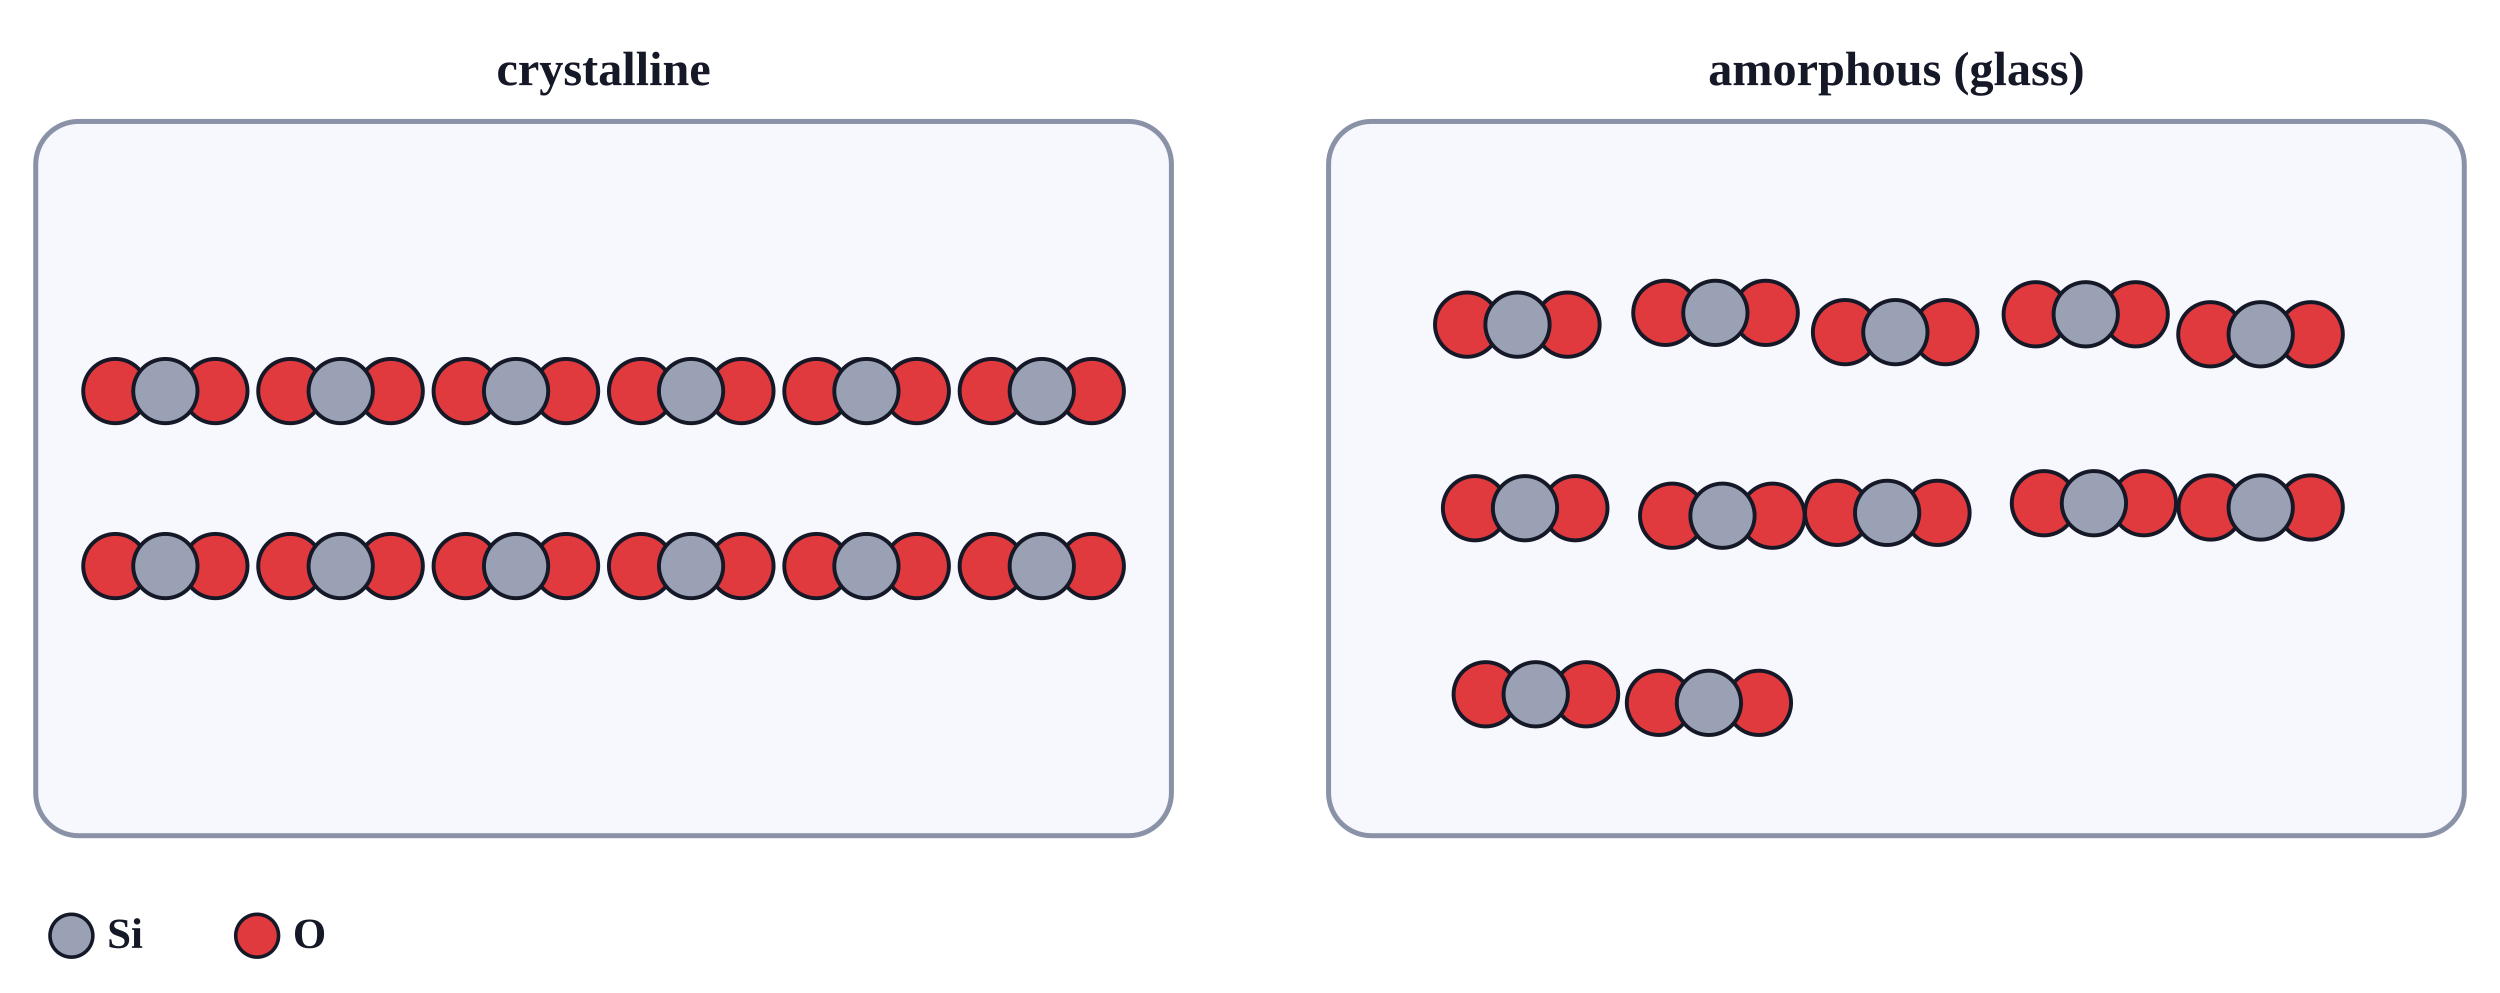
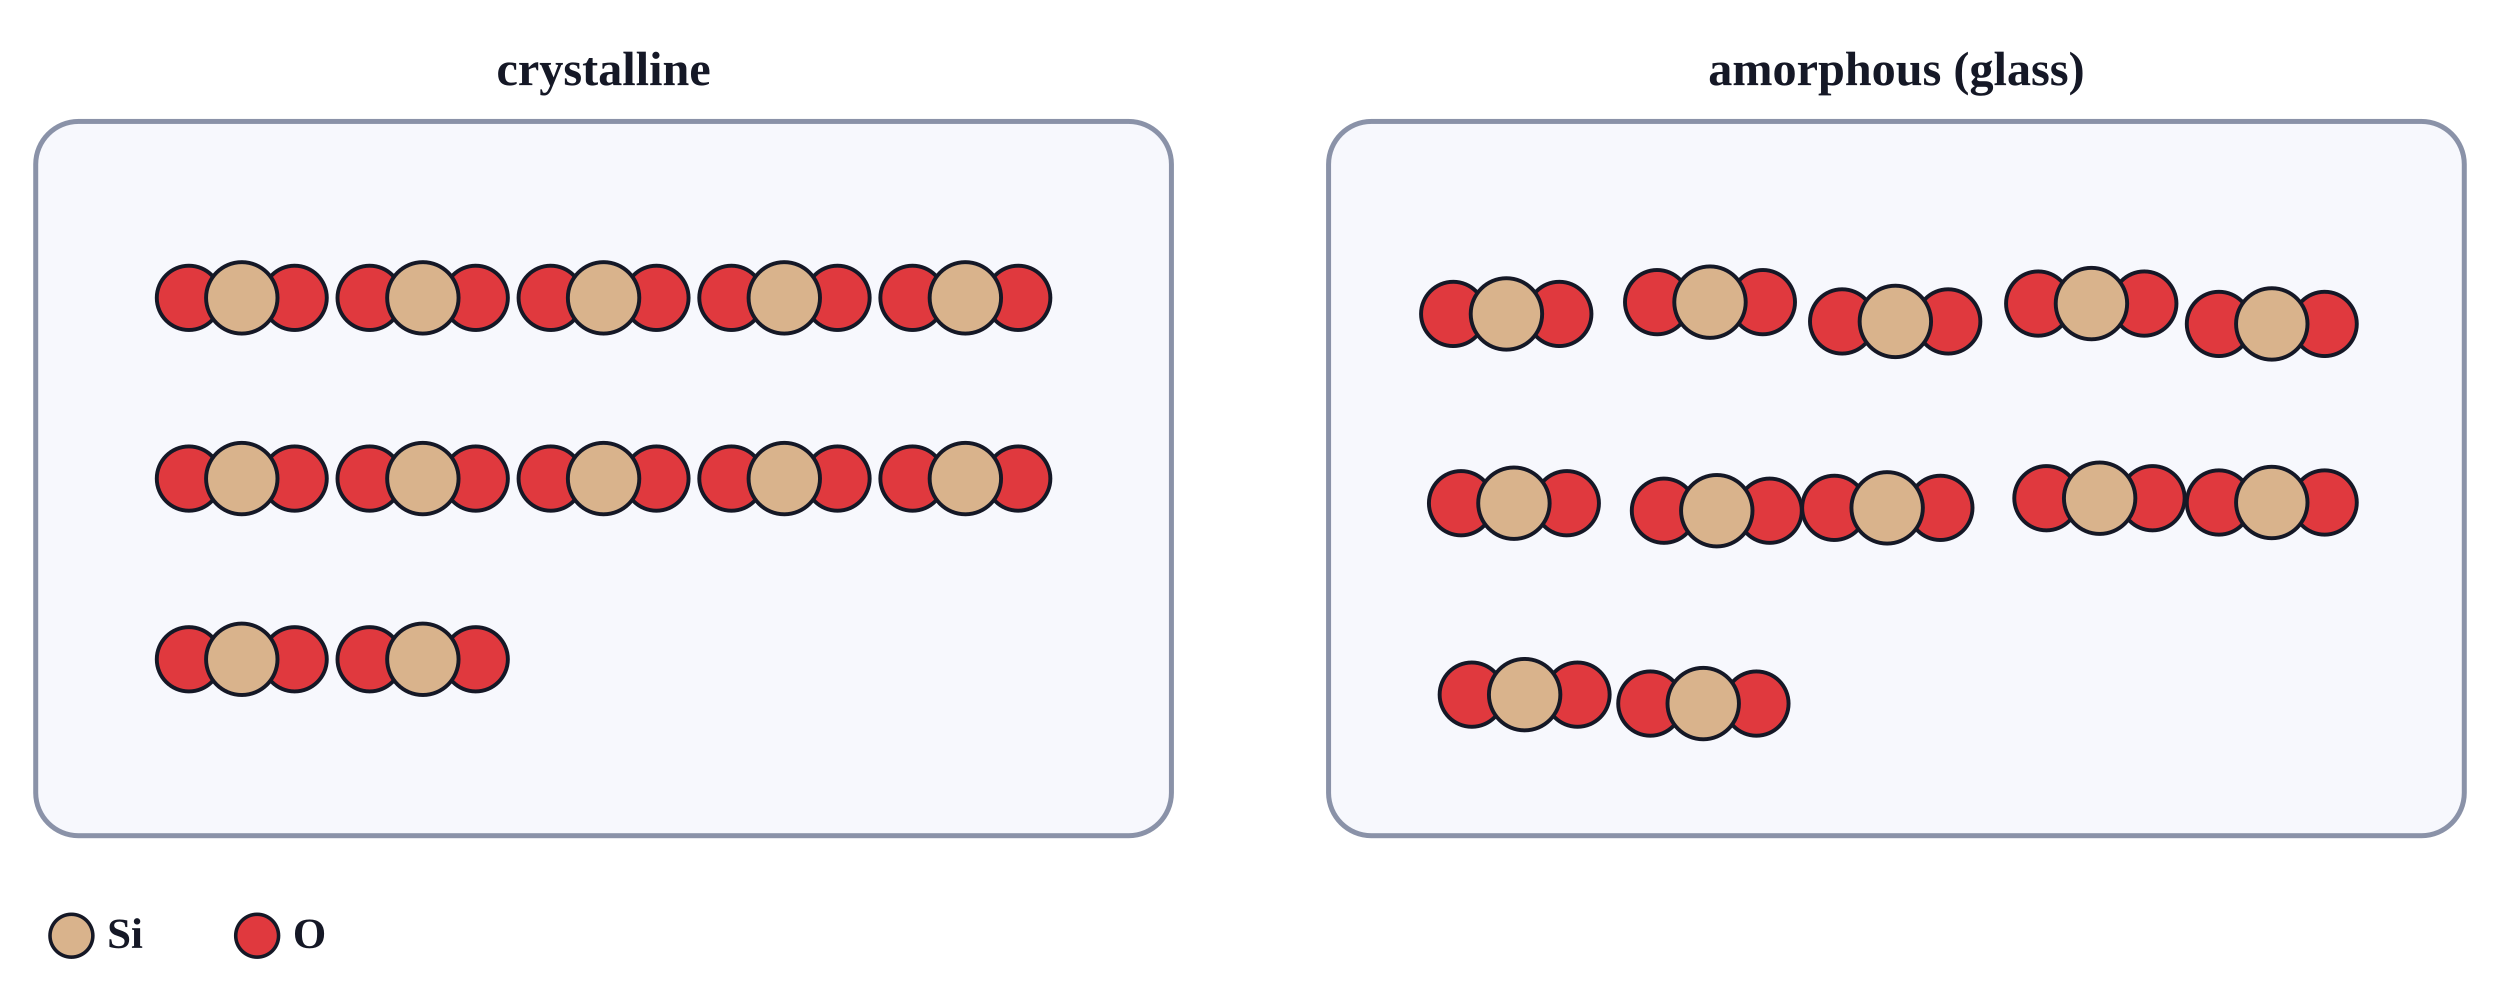
<svg xmlns="http://www.w3.org/2000/svg" viewBox="0 0 700.0 278.0" width="700.0" height="278.0" role="img" aria-label="Two boxes of the same particles: a regular grid (crystalline) and a disordered close packing (amorphous)." style="color:var(--vx-ink, #151826);font-family:inherit;max-width:100%;height:auto">
  <text x="169.0" y="20.0" font-size="13.5" font-weight="700" text-anchor="middle" dominant-baseline="middle" fill="var(--vx-ink, #151826)">crystalline</text>
  <rect x="10.0" y="34.0" width="318.0" height="200.0" rx="12" fill="#f7f8fd" stroke="var(--vx-line, #8a92a8)" stroke-width="1.4" />
-   <circle cx="32.3" cy="109.5" r="9.0" fill="#e0393e" stroke="#151826" stroke-width="1.1" />
-   <circle cx="60.3" cy="109.5" r="9.0" fill="#e0393e" stroke="#151826" stroke-width="1.1" />
-   <circle cx="46.3" cy="109.5" r="9.0" fill="#9aa1b5" stroke="#151826" stroke-width="1.1" />
-   <circle cx="81.3" cy="109.5" r="9.0" fill="#e0393e" stroke="#151826" stroke-width="1.1" />
-   <circle cx="109.4" cy="109.5" r="9.0" fill="#e0393e" stroke="#151826" stroke-width="1.1" />
-   <circle cx="95.4" cy="109.5" r="9.0" fill="#9aa1b5" stroke="#151826" stroke-width="1.1" />
-   <circle cx="130.4" cy="109.5" r="9.0" fill="#e0393e" stroke="#151826" stroke-width="1.1" />
-   <circle cx="158.5" cy="109.5" r="9.0" fill="#e0393e" stroke="#151826" stroke-width="1.1" />
-   <circle cx="144.5" cy="109.5" r="9.0" fill="#9aa1b5" stroke="#151826" stroke-width="1.1" />
-   <circle cx="179.5" cy="109.5" r="9.0" fill="#e0393e" stroke="#151826" stroke-width="1.1" />
-   <circle cx="207.6" cy="109.5" r="9.0" fill="#e0393e" stroke="#151826" stroke-width="1.1" />
-   <circle cx="193.5" cy="109.5" r="9.0" fill="#9aa1b5" stroke="#151826" stroke-width="1.1" />
-   <circle cx="228.6" cy="109.5" r="9.0" fill="#e0393e" stroke="#151826" stroke-width="1.1" />
-   <circle cx="256.7" cy="109.5" r="9.0" fill="#e0393e" stroke="#151826" stroke-width="1.1" />
-   <circle cx="242.6" cy="109.5" r="9.0" fill="#9aa1b5" stroke="#151826" stroke-width="1.1" />
-   <circle cx="277.7" cy="109.5" r="9.0" fill="#e0393e" stroke="#151826" stroke-width="1.1" />
-   <circle cx="305.7" cy="109.5" r="9.0" fill="#e0393e" stroke="#151826" stroke-width="1.1" />
-   <circle cx="291.7" cy="109.5" r="9.0" fill="#9aa1b5" stroke="#151826" stroke-width="1.1" />
-   <circle cx="32.3" cy="158.5" r="9.0" fill="#e0393e" stroke="#151826" stroke-width="1.1" />
-   <circle cx="60.3" cy="158.5" r="9.0" fill="#e0393e" stroke="#151826" stroke-width="1.1" />
-   <circle cx="46.3" cy="158.5" r="9.0" fill="#9aa1b5" stroke="#151826" stroke-width="1.1" />
-   <circle cx="81.3" cy="158.5" r="9.0" fill="#e0393e" stroke="#151826" stroke-width="1.1" />
-   <circle cx="109.4" cy="158.5" r="9.0" fill="#e0393e" stroke="#151826" stroke-width="1.1" />
-   <circle cx="95.4" cy="158.5" r="9.0" fill="#9aa1b5" stroke="#151826" stroke-width="1.1" />
-   <circle cx="130.4" cy="158.5" r="9.0" fill="#e0393e" stroke="#151826" stroke-width="1.1" />
-   <circle cx="158.5" cy="158.5" r="9.0" fill="#e0393e" stroke="#151826" stroke-width="1.1" />
-   <circle cx="144.5" cy="158.5" r="9.0" fill="#9aa1b5" stroke="#151826" stroke-width="1.1" />
-   <circle cx="179.5" cy="158.5" r="9.0" fill="#e0393e" stroke="#151826" stroke-width="1.1" />
-   <circle cx="207.6" cy="158.5" r="9.0" fill="#e0393e" stroke="#151826" stroke-width="1.1" />
-   <circle cx="193.5" cy="158.5" r="9.0" fill="#9aa1b5" stroke="#151826" stroke-width="1.1" />
-   <circle cx="228.6" cy="158.5" r="9.0" fill="#e0393e" stroke="#151826" stroke-width="1.1" />
-   <circle cx="256.7" cy="158.5" r="9.0" fill="#e0393e" stroke="#151826" stroke-width="1.1" />
-   <circle cx="242.6" cy="158.5" r="9.0" fill="#9aa1b5" stroke="#151826" stroke-width="1.1" />
-   <circle cx="277.7" cy="158.5" r="9.0" fill="#e0393e" stroke="#151826" stroke-width="1.1" />
-   <circle cx="305.7" cy="158.5" r="9.0" fill="#e0393e" stroke="#151826" stroke-width="1.1" />
-   <circle cx="291.7" cy="158.5" r="9.0" fill="#9aa1b5" stroke="#151826" stroke-width="1.1" />
+   <circle cx="52.9" cy="83.4" r="9.0" fill="#e0393e" stroke="#151826" stroke-width="1.1" />
+   <circle cx="82.5" cy="83.4" r="9.0" fill="#e0393e" stroke="#151826" stroke-width="1.1" />
+   <circle cx="67.7" cy="83.4" r="10.0" fill="#d9b38c" stroke="#151826" stroke-width="1.1" />
+   <circle cx="103.5" cy="83.4" r="9.0" fill="#e0393e" stroke="#151826" stroke-width="1.1" />
+   <circle cx="133.2" cy="83.4" r="9.0" fill="#e0393e" stroke="#151826" stroke-width="1.1" />
+   <circle cx="118.4" cy="83.4" r="10.0" fill="#d9b38c" stroke="#151826" stroke-width="1.1" />
+   <circle cx="154.2" cy="83.4" r="9.0" fill="#e0393e" stroke="#151826" stroke-width="1.1" />
+   <circle cx="183.8" cy="83.4" r="9.0" fill="#e0393e" stroke="#151826" stroke-width="1.1" />
+   <circle cx="169.0" cy="83.4" r="10.0" fill="#d9b38c" stroke="#151826" stroke-width="1.1" />
+   <circle cx="204.8" cy="83.4" r="9.0" fill="#e0393e" stroke="#151826" stroke-width="1.1" />
+   <circle cx="234.5" cy="83.4" r="9.0" fill="#e0393e" stroke="#151826" stroke-width="1.1" />
+   <circle cx="219.6" cy="83.4" r="10.0" fill="#d9b38c" stroke="#151826" stroke-width="1.1" />
+   <circle cx="255.5" cy="83.4" r="9.0" fill="#e0393e" stroke="#151826" stroke-width="1.1" />
+   <circle cx="285.1" cy="83.4" r="9.0" fill="#e0393e" stroke="#151826" stroke-width="1.1" />
+   <circle cx="270.3" cy="83.4" r="10.0" fill="#d9b38c" stroke="#151826" stroke-width="1.1" />
+   <circle cx="52.9" cy="134.0" r="9.0" fill="#e0393e" stroke="#151826" stroke-width="1.1" />
+   <circle cx="82.5" cy="134.0" r="9.0" fill="#e0393e" stroke="#151826" stroke-width="1.1" />
+   <circle cx="67.7" cy="134.0" r="10.0" fill="#d9b38c" stroke="#151826" stroke-width="1.1" />
+   <circle cx="103.5" cy="134.0" r="9.0" fill="#e0393e" stroke="#151826" stroke-width="1.1" />
+   <circle cx="133.2" cy="134.0" r="9.0" fill="#e0393e" stroke="#151826" stroke-width="1.1" />
+   <circle cx="118.4" cy="134.0" r="10.0" fill="#d9b38c" stroke="#151826" stroke-width="1.1" />
+   <circle cx="154.2" cy="134.0" r="9.0" fill="#e0393e" stroke="#151826" stroke-width="1.1" />
+   <circle cx="183.8" cy="134.0" r="9.0" fill="#e0393e" stroke="#151826" stroke-width="1.1" />
+   <circle cx="169.0" cy="134.0" r="10.0" fill="#d9b38c" stroke="#151826" stroke-width="1.1" />
+   <circle cx="204.8" cy="134.0" r="9.0" fill="#e0393e" stroke="#151826" stroke-width="1.1" />
+   <circle cx="234.5" cy="134.0" r="9.0" fill="#e0393e" stroke="#151826" stroke-width="1.1" />
+   <circle cx="219.6" cy="134.0" r="10.0" fill="#d9b38c" stroke="#151826" stroke-width="1.1" />
+   <circle cx="255.5" cy="134.0" r="9.0" fill="#e0393e" stroke="#151826" stroke-width="1.1" />
+   <circle cx="285.1" cy="134.0" r="9.0" fill="#e0393e" stroke="#151826" stroke-width="1.1" />
+   <circle cx="270.3" cy="134.0" r="10.0" fill="#d9b38c" stroke="#151826" stroke-width="1.1" />
+   <circle cx="52.9" cy="184.6" r="9.0" fill="#e0393e" stroke="#151826" stroke-width="1.1" />
+   <circle cx="82.5" cy="184.6" r="9.0" fill="#e0393e" stroke="#151826" stroke-width="1.1" />
+   <circle cx="67.7" cy="184.6" r="10.0" fill="#d9b38c" stroke="#151826" stroke-width="1.1" />
+   <circle cx="103.5" cy="184.6" r="9.0" fill="#e0393e" stroke="#151826" stroke-width="1.1" />
+   <circle cx="133.2" cy="184.6" r="9.0" fill="#e0393e" stroke="#151826" stroke-width="1.1" />
+   <circle cx="118.4" cy="184.6" r="10.0" fill="#d9b38c" stroke="#151826" stroke-width="1.1" />
  <text x="531.0" y="20.0" font-size="13.5" font-weight="700" text-anchor="middle" dominant-baseline="middle" fill="var(--vx-ink, #151826)">amorphous (glass)</text>
  <rect x="372.0" y="34.0" width="318.0" height="200.0" rx="12" fill="#f7f8fd" stroke="var(--vx-line, #8a92a8)" stroke-width="1.4" />
-   <circle cx="410.8" cy="90.9" r="9.0" fill="#e0393e" stroke="#151826" stroke-width="1.1" />
-   <circle cx="438.9" cy="90.9" r="9.0" fill="#e0393e" stroke="#151826" stroke-width="1.1" />
-   <circle cx="424.9" cy="90.9" r="9.0" fill="#9aa1b5" stroke="#151826" stroke-width="1.1" />
-   <circle cx="466.3" cy="87.6" r="9.0" fill="#e0393e" stroke="#151826" stroke-width="1.1" />
-   <circle cx="494.4" cy="87.6" r="9.0" fill="#e0393e" stroke="#151826" stroke-width="1.1" />
-   <circle cx="480.3" cy="87.6" r="9.0" fill="#9aa1b5" stroke="#151826" stroke-width="1.1" />
-   <circle cx="516.6" cy="93.0" r="9.0" fill="#e0393e" stroke="#151826" stroke-width="1.1" />
-   <circle cx="544.7" cy="93.0" r="9.0" fill="#e0393e" stroke="#151826" stroke-width="1.1" />
-   <circle cx="530.7" cy="93.0" r="9.0" fill="#9aa1b5" stroke="#151826" stroke-width="1.1" />
-   <circle cx="570.0" cy="88.0" r="9.0" fill="#e0393e" stroke="#151826" stroke-width="1.1" />
-   <circle cx="598.0" cy="88.0" r="9.0" fill="#e0393e" stroke="#151826" stroke-width="1.1" />
-   <circle cx="584.0" cy="88.0" r="9.0" fill="#9aa1b5" stroke="#151826" stroke-width="1.1" />
-   <circle cx="618.9" cy="93.6" r="9.0" fill="#e0393e" stroke="#151826" stroke-width="1.1" />
-   <circle cx="647.0" cy="93.6" r="9.0" fill="#e0393e" stroke="#151826" stroke-width="1.1" />
-   <circle cx="633.0" cy="93.6" r="9.0" fill="#9aa1b5" stroke="#151826" stroke-width="1.1" />
-   <circle cx="413.0" cy="142.3" r="9.0" fill="#e0393e" stroke="#151826" stroke-width="1.1" />
-   <circle cx="441.1" cy="142.3" r="9.0" fill="#e0393e" stroke="#151826" stroke-width="1.1" />
-   <circle cx="427.0" cy="142.3" r="9.0" fill="#9aa1b5" stroke="#151826" stroke-width="1.1" />
-   <circle cx="468.2" cy="144.4" r="9.0" fill="#e0393e" stroke="#151826" stroke-width="1.1" />
-   <circle cx="496.3" cy="144.4" r="9.0" fill="#e0393e" stroke="#151826" stroke-width="1.1" />
-   <circle cx="482.3" cy="144.4" r="9.0" fill="#9aa1b5" stroke="#151826" stroke-width="1.1" />
-   <circle cx="514.4" cy="143.6" r="9.0" fill="#e0393e" stroke="#151826" stroke-width="1.1" />
-   <circle cx="542.5" cy="143.6" r="9.0" fill="#e0393e" stroke="#151826" stroke-width="1.1" />
-   <circle cx="528.4" cy="143.6" r="9.0" fill="#9aa1b5" stroke="#151826" stroke-width="1.1" />
-   <circle cx="572.3" cy="140.9" r="9.0" fill="#e0393e" stroke="#151826" stroke-width="1.1" />
-   <circle cx="600.3" cy="140.9" r="9.0" fill="#e0393e" stroke="#151826" stroke-width="1.1" />
-   <circle cx="586.3" cy="140.9" r="9.0" fill="#9aa1b5" stroke="#151826" stroke-width="1.1" />
-   <circle cx="619.0" cy="142.1" r="9.0" fill="#e0393e" stroke="#151826" stroke-width="1.1" />
-   <circle cx="647.0" cy="142.1" r="9.0" fill="#e0393e" stroke="#151826" stroke-width="1.1" />
-   <circle cx="633.0" cy="142.1" r="9.0" fill="#9aa1b5" stroke="#151826" stroke-width="1.1" />
-   <circle cx="416.0" cy="194.4" r="9.0" fill="#e0393e" stroke="#151826" stroke-width="1.1" />
-   <circle cx="444.1" cy="194.4" r="9.0" fill="#e0393e" stroke="#151826" stroke-width="1.1" />
-   <circle cx="430.0" cy="194.4" r="9.0" fill="#9aa1b5" stroke="#151826" stroke-width="1.1" />
-   <circle cx="464.5" cy="196.8" r="9.0" fill="#e0393e" stroke="#151826" stroke-width="1.1" />
-   <circle cx="492.5" cy="196.8" r="9.0" fill="#e0393e" stroke="#151826" stroke-width="1.1" />
-   <circle cx="478.5" cy="196.8" r="9.0" fill="#9aa1b5" stroke="#151826" stroke-width="1.1" />
-   <circle cx="20" cy="262" r="6" fill="#9aa1b5" stroke="#151826" stroke-width="1" />
+   <circle cx="406.9" cy="87.9" r="9.0" fill="#e0393e" stroke="#151826" stroke-width="1.1" />
+   <circle cx="436.6" cy="87.9" r="9.0" fill="#e0393e" stroke="#151826" stroke-width="1.1" />
+   <circle cx="421.8" cy="87.9" r="10.0" fill="#d9b38c" stroke="#151826" stroke-width="1.1" />
+   <circle cx="464.0" cy="84.6" r="9.0" fill="#e0393e" stroke="#151826" stroke-width="1.1" />
+   <circle cx="493.6" cy="84.6" r="9.0" fill="#e0393e" stroke="#151826" stroke-width="1.1" />
+   <circle cx="478.8" cy="84.6" r="10.0" fill="#d9b38c" stroke="#151826" stroke-width="1.1" />
+   <circle cx="515.8" cy="90.0" r="9.0" fill="#e0393e" stroke="#151826" stroke-width="1.1" />
+   <circle cx="545.5" cy="90.0" r="9.0" fill="#e0393e" stroke="#151826" stroke-width="1.1" />
+   <circle cx="530.7" cy="90.0" r="10.0" fill="#d9b38c" stroke="#151826" stroke-width="1.1" />
+   <circle cx="570.7" cy="85.0" r="9.0" fill="#e0393e" stroke="#151826" stroke-width="1.1" />
+   <circle cx="600.4" cy="85.0" r="9.0" fill="#e0393e" stroke="#151826" stroke-width="1.1" />
+   <circle cx="585.6" cy="85.0" r="10.0" fill="#d9b38c" stroke="#151826" stroke-width="1.1" />
+   <circle cx="621.3" cy="90.7" r="9.0" fill="#e0393e" stroke="#151826" stroke-width="1.1" />
+   <circle cx="650.9" cy="90.7" r="9.0" fill="#e0393e" stroke="#151826" stroke-width="1.1" />
+   <circle cx="636.1" cy="90.7" r="10.0" fill="#d9b38c" stroke="#151826" stroke-width="1.1" />
+   <circle cx="409.1" cy="140.9" r="9.0" fill="#e0393e" stroke="#151826" stroke-width="1.1" />
+   <circle cx="438.7" cy="140.9" r="9.0" fill="#e0393e" stroke="#151826" stroke-width="1.1" />
+   <circle cx="423.9" cy="140.9" r="10.0" fill="#d9b38c" stroke="#151826" stroke-width="1.1" />
+   <circle cx="465.9" cy="143.0" r="9.0" fill="#e0393e" stroke="#151826" stroke-width="1.1" />
+   <circle cx="495.5" cy="143.0" r="9.0" fill="#e0393e" stroke="#151826" stroke-width="1.1" />
+   <circle cx="480.7" cy="143.0" r="10.0" fill="#d9b38c" stroke="#151826" stroke-width="1.1" />
+   <circle cx="513.6" cy="142.2" r="9.0" fill="#e0393e" stroke="#151826" stroke-width="1.1" />
+   <circle cx="543.3" cy="142.2" r="9.0" fill="#e0393e" stroke="#151826" stroke-width="1.1" />
+   <circle cx="528.4" cy="142.2" r="10.0" fill="#d9b38c" stroke="#151826" stroke-width="1.1" />
+   <circle cx="573.0" cy="139.5" r="9.0" fill="#e0393e" stroke="#151826" stroke-width="1.1" />
+   <circle cx="602.7" cy="139.5" r="9.0" fill="#e0393e" stroke="#151826" stroke-width="1.1" />
+   <circle cx="587.9" cy="139.5" r="10.0" fill="#d9b38c" stroke="#151826" stroke-width="1.1" />
+   <circle cx="621.3" cy="140.7" r="9.0" fill="#e0393e" stroke="#151826" stroke-width="1.1" />
+   <circle cx="650.9" cy="140.7" r="9.0" fill="#e0393e" stroke="#151826" stroke-width="1.1" />
+   <circle cx="636.1" cy="140.7" r="10.0" fill="#d9b38c" stroke="#151826" stroke-width="1.1" />
+   <circle cx="412.1" cy="194.5" r="9.0" fill="#e0393e" stroke="#151826" stroke-width="1.1" />
+   <circle cx="441.7" cy="194.5" r="9.0" fill="#e0393e" stroke="#151826" stroke-width="1.1" />
+   <circle cx="426.9" cy="194.5" r="10.0" fill="#d9b38c" stroke="#151826" stroke-width="1.1" />
+   <circle cx="462.1" cy="197.0" r="9.0" fill="#e0393e" stroke="#151826" stroke-width="1.1" />
+   <circle cx="491.8" cy="197.0" r="9.0" fill="#e0393e" stroke="#151826" stroke-width="1.1" />
+   <circle cx="476.9" cy="197.0" r="10.0" fill="#d9b38c" stroke="#151826" stroke-width="1.1" />
+   <circle cx="20" cy="262" r="6" fill="#d9b38c" stroke="#151826" stroke-width="1" />
  <text x="30.0" y="262.0" font-size="12" font-weight="600" text-anchor="start" dominant-baseline="middle" fill="var(--vx-ink, #151826)">Si</text>
  <circle cx="72" cy="262" r="6" fill="#e0393e" stroke="#151826" stroke-width="1" />
  <text x="82.0" y="262.0" font-size="12" font-weight="600" text-anchor="start" dominant-baseline="middle" fill="var(--vx-ink, #151826)">O</text>
</svg>
